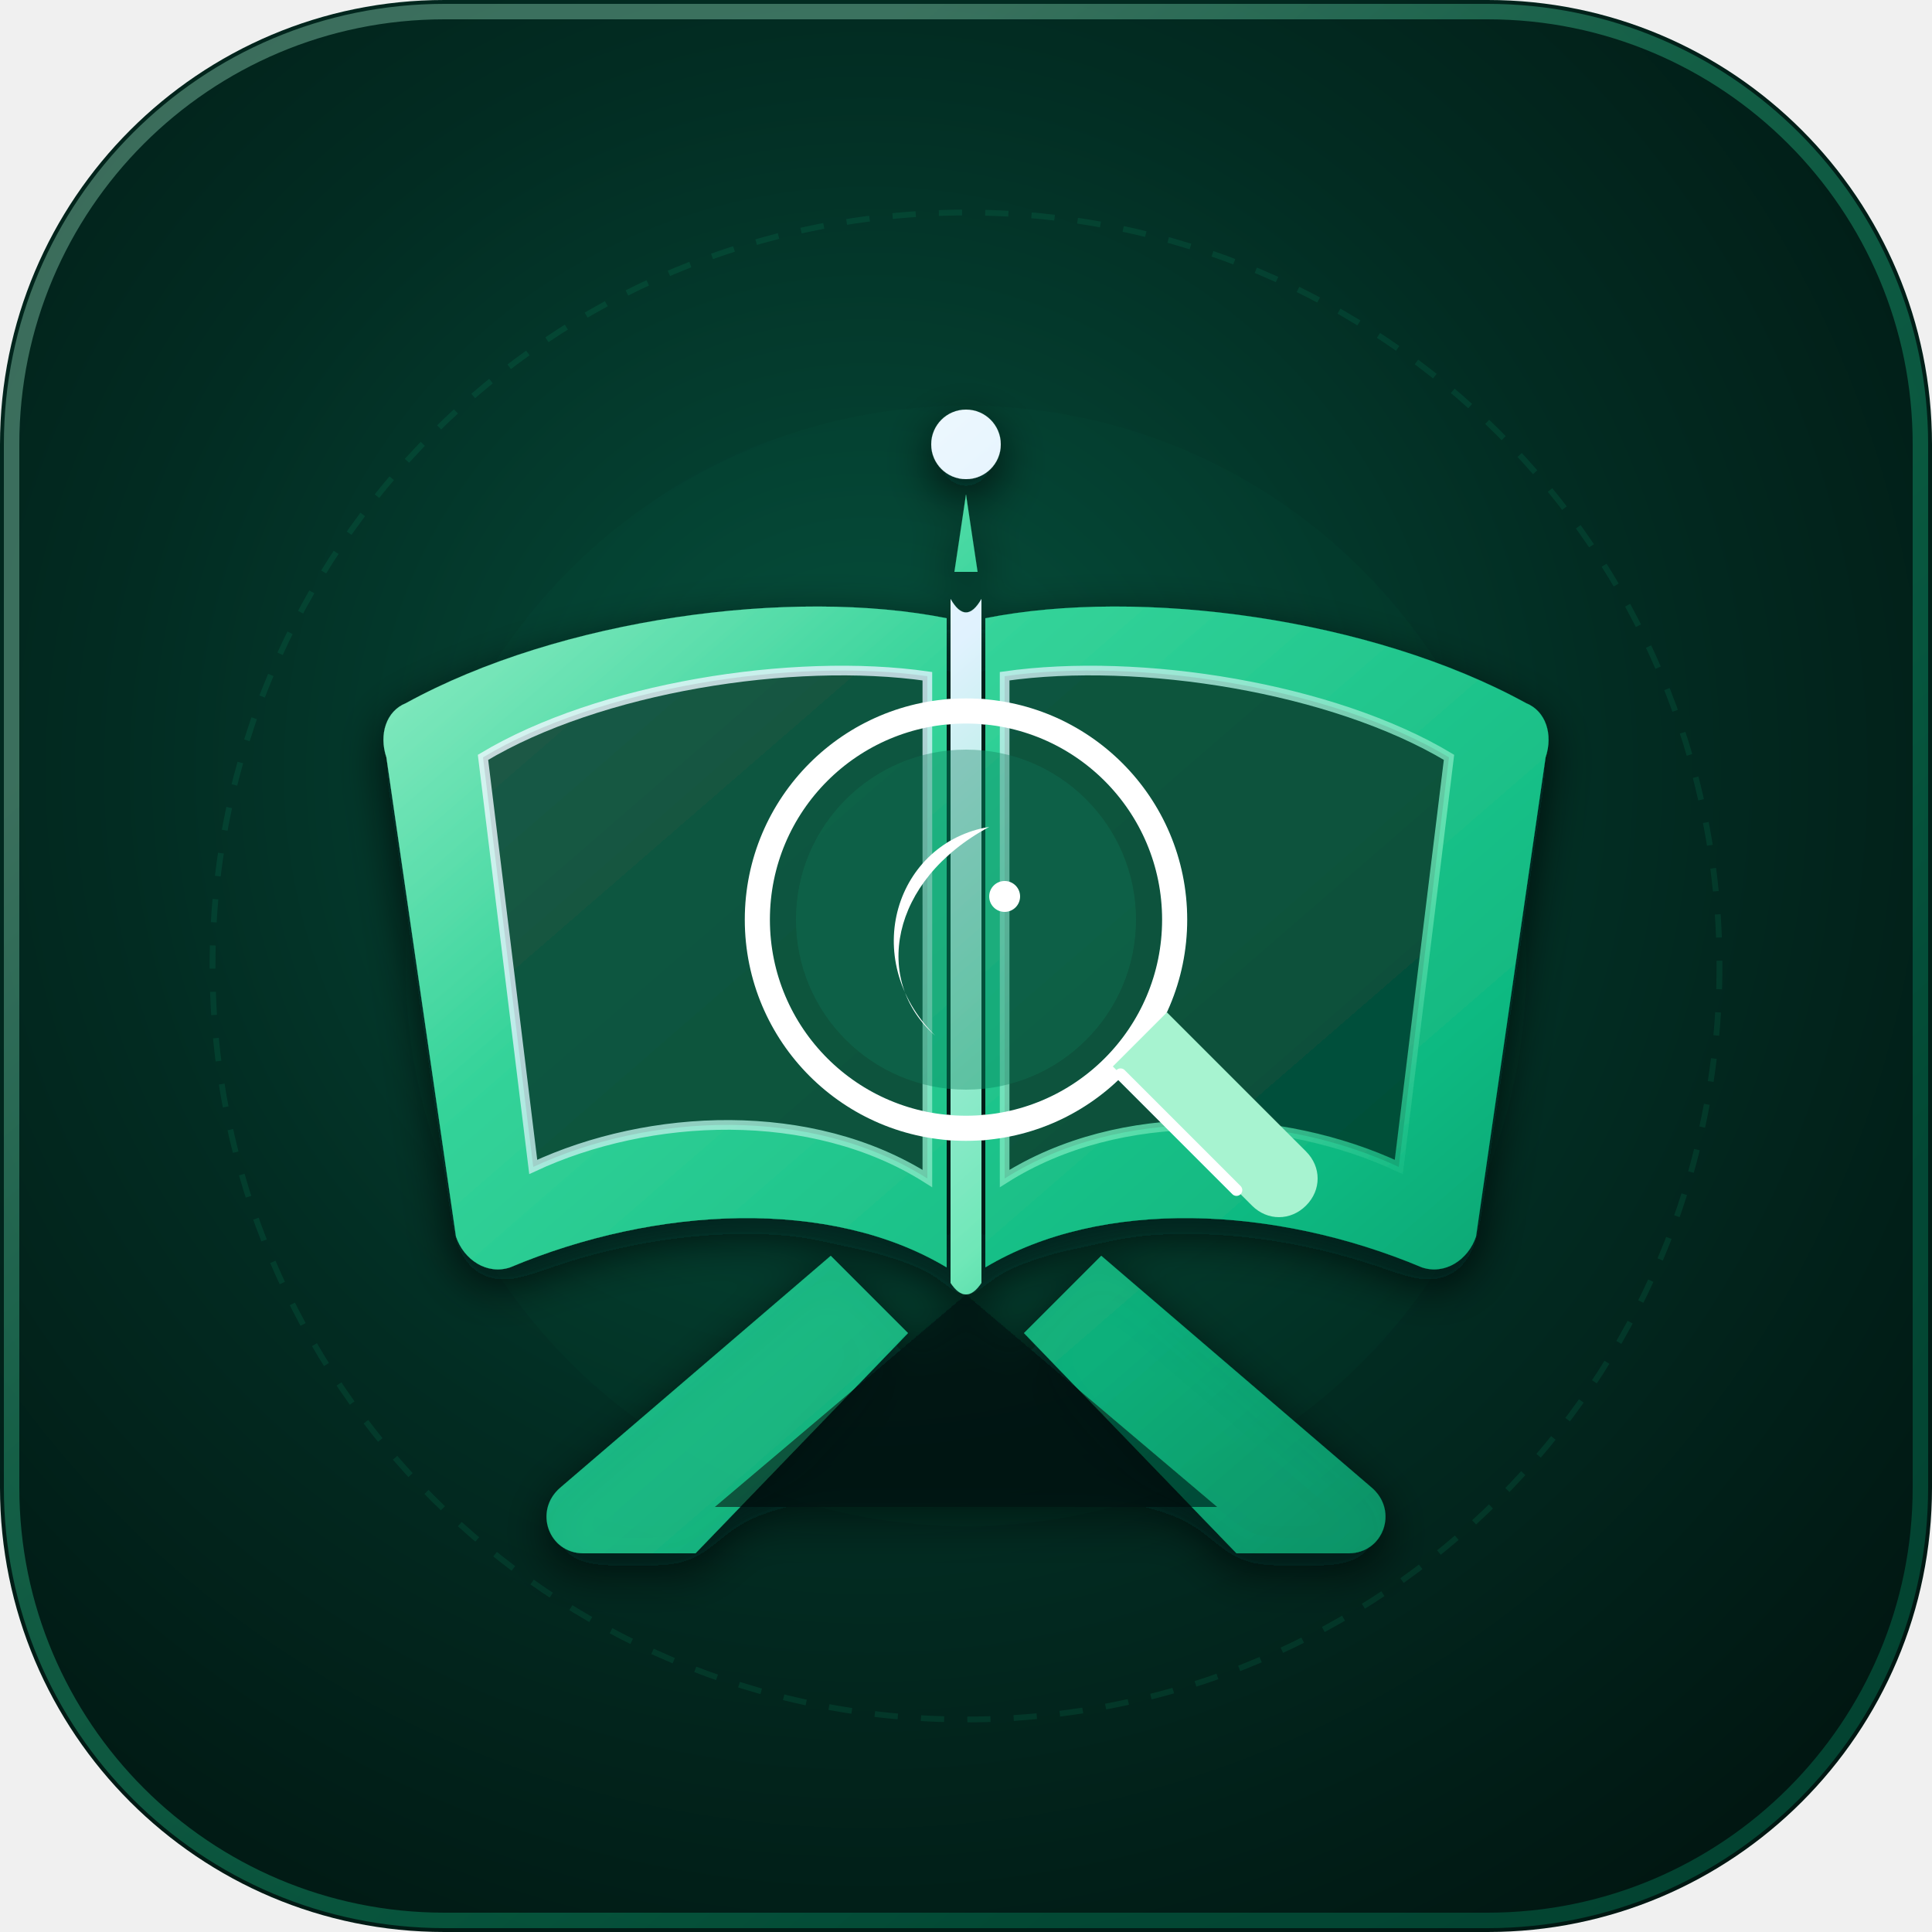
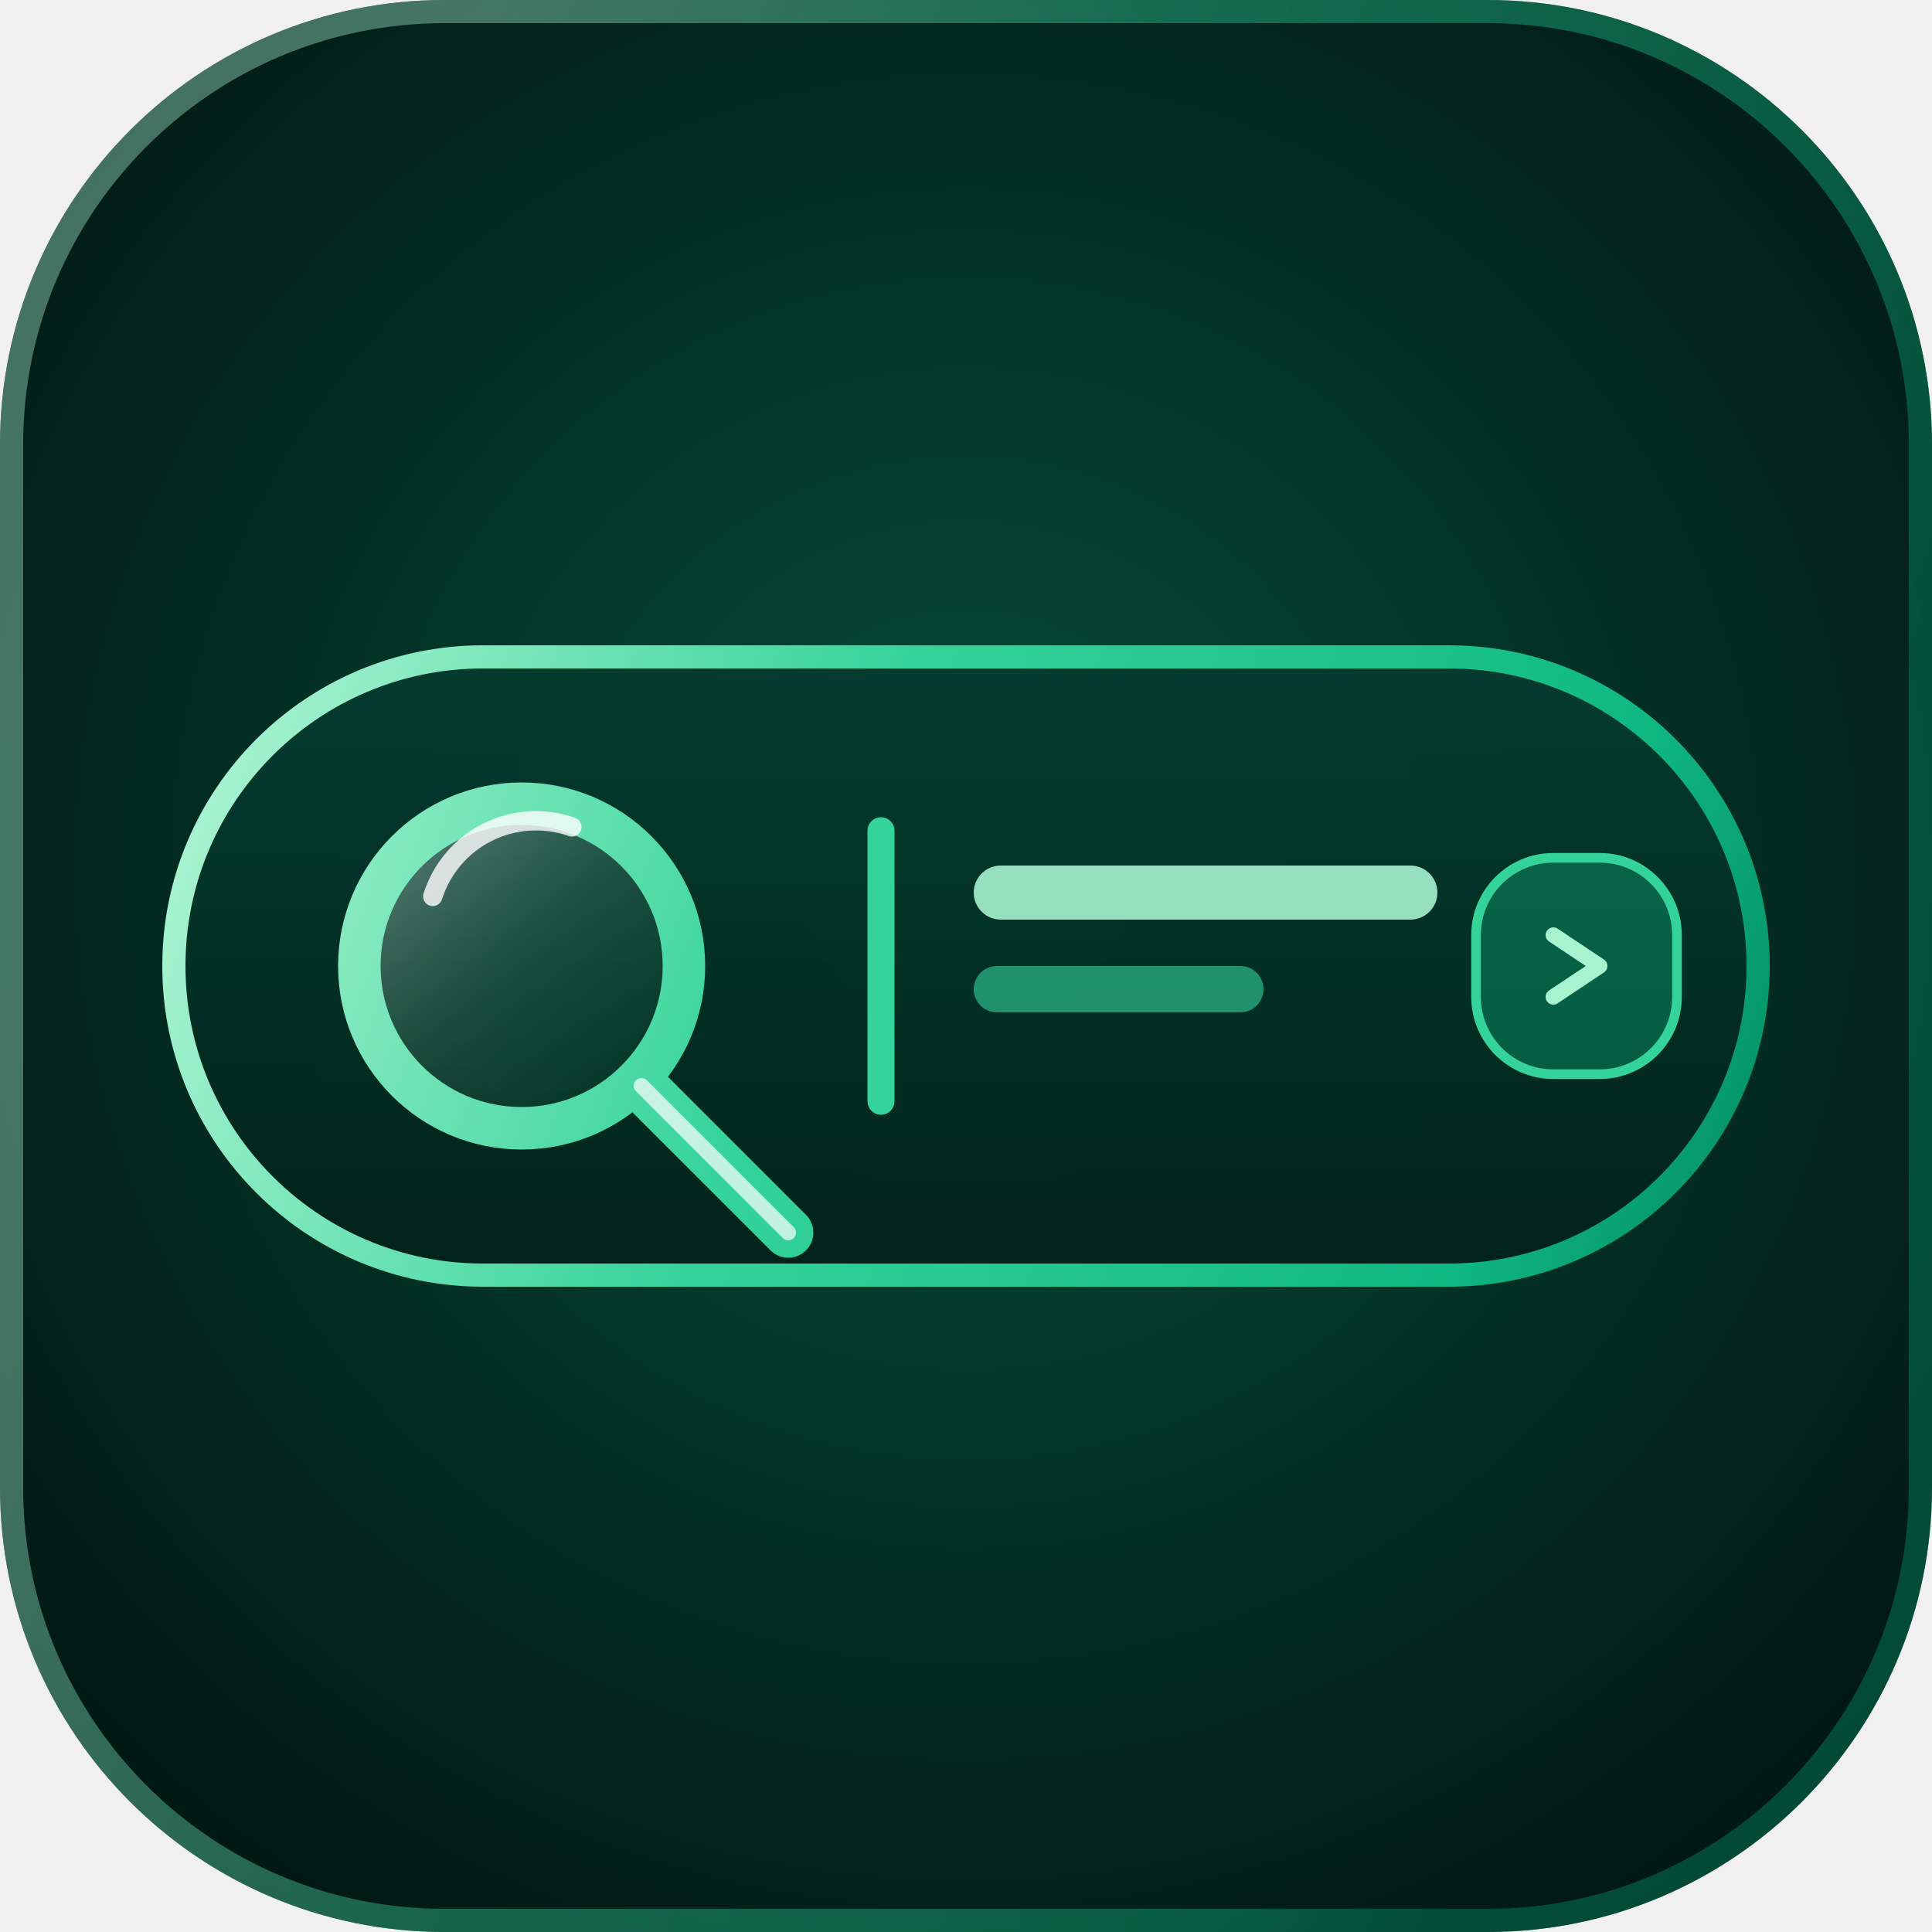
<svg xmlns="http://www.w3.org/2000/svg" width="500" height="500" viewBox="0 0 500 500" fill="none">
  <defs>
-     <radialGradient id="sfEmeraldBg" cx="45%" cy="40%" r="70%">
+     <radialGradient id="sfFavBg" cx="50%" cy="45%" r="65%">
      <stop offset="0%" stop-color="#064e3b" />
-       <stop offset="55%" stop-color="#022c22" />
+       <stop offset="60%" stop-color="#022c22" />
      <stop offset="100%" stop-color="#011712" />
    </radialGradient>
-     <linearGradient id="sfEmeraldPrimary" x1="120" y1="100" x2="380" y2="400" gradientUnits="userSpaceOnUse">
+     <linearGradient id="sfFavMint" x1="60" y1="180" x2="440" y2="320" gradientUnits="userSpaceOnUse">
      <stop offset="0%" stop-color="#a7f3d0" />
-       <stop offset="35%" stop-color="#34d399" />
-       <stop offset="75%" stop-color="#10b981" />
+       <stop offset="40%" stop-color="#34d399" />
+       <stop offset="85%" stop-color="#10b981" />
      <stop offset="100%" stop-color="#059669" />
    </linearGradient>
-     <linearGradient id="sfIceHighlight" x1="150" y1="90" x2="350" y2="320" gradientUnits="userSpaceOnUse">
-       <stop offset="0%" stop-color="#ffffff" />
-       <stop offset="40%" stop-color="#e0f2fe" />
-       <stop offset="80%" stop-color="#6ee7b7" />
-       <stop offset="100%" stop-color="#10b981" />
+     <linearGradient id="sfFavBar" x1="250" y1="170" x2="250" y2="330" gradientUnits="userSpaceOnUse">
+       <stop offset="0%" stop-color="#043c2f" stop-opacity="0.95" />
+       <stop offset="100%" stop-color="#01221a" stop-opacity="0.98" />
    </linearGradient>
-     <filter id="sfEmeraldGlow" x="-20%" y="-20%" width="140%" height="140%">
-       <feDropShadow dx="0" dy="4" stdDeviation="6" flood-color="#011712" flood-opacity="0.75" />
-     </filter>
+     <linearGradient id="sfFavGlass" x1="105" y1="210" x2="175" y2="290" gradientUnits="userSpaceOnUse">
+       <stop offset="0%" stop-color="#ffffff" stop-opacity="0.35" />
+       <stop offset="45%" stop-color="#a7f3d0" stop-opacity="0.15" />
+       <stop offset="100%" stop-color="#10b981" stop-opacity="0.05" />
+     </linearGradient>
  </defs>
-   <rect width="500" height="500" rx="115" fill="url(#sfEmeraldBg)" />
-   <rect width="494" height="494" x="3" y="3" rx="112" stroke="url(#sfEmeraldPrimary)" stroke-width="4" stroke-opacity="0.35" />
-   <circle cx="250" cy="250" r="195" stroke="#10b981" stroke-width="1.5" stroke-opacity="0.12" stroke-dasharray="6 6" />
-   <circle cx="250" cy="250" r="145" fill="#10b981" fill-opacity="0.03" />
-   <g filter="url(#sfEmeraldGlow)">
-     <circle cx="250" cy="115" r="9" fill="url(#sfIceHighlight)" />
-     <path d="M 250 128 L 253 148 L 247 148 Z" fill="url(#sfEmeraldPrimary)" />
-     <path d="M 245 160 C 205 152, 145 160, 105 182 C 100 184, 98 190, 100 196 L 118 320 C 120 326, 126 330, 132 328 C 170 312, 215 310, 245 328 Z" fill="url(#sfEmeraldPrimary)" />
-     <path d="M 240 175 C 205 170, 155 178, 125 196 L 138 302 C 168 288, 210 286, 240 305 Z" fill="#022c22" fill-opacity="0.75" stroke="url(#sfIceHighlight)" stroke-width="2.5" stroke-opacity="0.8" />
-     <path d="M 255 160 C 295 152, 355 160, 395 182 C 400 184, 402 190, 400 196 L 382 320 C 380 326, 374 330, 368 328 C 330 312, 285 310, 255 328 Z" fill="url(#sfEmeraldPrimary)" />
-     <path d="M 260 175 C 295 170, 345 178, 375 196 L 362 302 C 332 288, 290 286, 260 305 Z" fill="#022c22" fill-opacity="0.75" stroke="url(#sfIceHighlight)" stroke-width="2.5" stroke-opacity="0.8" />
-     <path d="M 246 155 Q 250 162 254 155 L 254 332 Q 250 338 246 332 Z" fill="url(#sfIceHighlight)" />
-     <path d="M 215 325 L 145 385 C 138 391, 142 402, 151 402 L 180 402 L 235 345 Z" fill="url(#sfEmeraldPrimary)" opacity="0.9" />
-     <path d="M 285 325 L 355 385 C 362 391, 358 402, 349 402 L 320 402 L 265 345 Z" fill="url(#sfEmeraldPrimary)" opacity="0.9" />
-     <path d="M 185 390 L 315 390 L 250 335 Z" fill="#011712" opacity="0.6" />
-     <g transform="translate(250, 238)">
-       <circle cx="0" cy="0" r="54" stroke="url(#sfIceHighlight)" stroke-width="6.5" fill="none" />
-       <circle cx="0" cy="0" r="44" fill="#047857" fill-opacity="0.35" />
-       <path d="M 6 -24 C -18 -20, -28 10, -8 30 C -24 16, -20 -10, 6 -24 Z" fill="url(#sfIceHighlight)" />
-       <circle cx="10" cy="-6" r="4" fill="#ffffff" />
-       <path d="M 38 38 L 74 74 C 78 78, 84 78, 88 74 C 92 70, 92 64, 88 60 L 52 24 Z" fill="url(#sfEmeraldPrimary)" />
-       <path d="M 40 40 L 70 70" stroke="url(#sfIceHighlight)" stroke-width="3" stroke-linecap="round" />
-     </g>
+   <rect width="500" height="500" rx="115" fill="url(#sfFavBg)" />
+   <rect width="494" height="494" x="3" y="3" rx="112" stroke="url(#sfFavMint)" stroke-width="6" stroke-opacity="0.4" />
+   <g>
+     <rect x="45" y="170" width="410" height="160" rx="80" fill="url(#sfFavBar)" stroke="url(#sfFavMint)" stroke-width="6" />
+     <circle cx="135" cy="250" r="42" stroke="url(#sfFavMint)" stroke-width="11" fill="url(#sfFavGlass)" />
+     <path d="M 112 232 A 28 28 0 0 1 148 214" stroke="#ffffff" stroke-width="5" stroke-linecap="round" stroke-opacity="0.8" />
+     <line x1="166" y1="281" x2="204" y2="319" stroke="url(#sfFavMint)" stroke-width="13" stroke-linecap="round" />
+     <line x1="166" y1="281" x2="204" y2="319" stroke="#ffffff" stroke-width="4" stroke-linecap="round" stroke-opacity="0.7" />
+     <line x1="228" y1="215" x2="228" y2="285" stroke="#34d399" stroke-width="7" stroke-linecap="round" />
+     <rect x="252" y="224" width="120" height="14" rx="7" fill="#a7f3d0" fill-opacity="0.9" />
+     <rect x="252" y="250" width="75" height="12" rx="6" fill="#34d399" fill-opacity="0.6" />
+     <rect x="382" y="222" width="52" height="56" rx="20" fill="#10b981" fill-opacity="0.35" stroke="#34d399" stroke-width="2.5" />
+     <path d="M 402 242 L 414 250 L 402 258" stroke="#a7f3d0" stroke-width="4" stroke-linecap="round" stroke-linejoin="round" />
  </g>
</svg>
